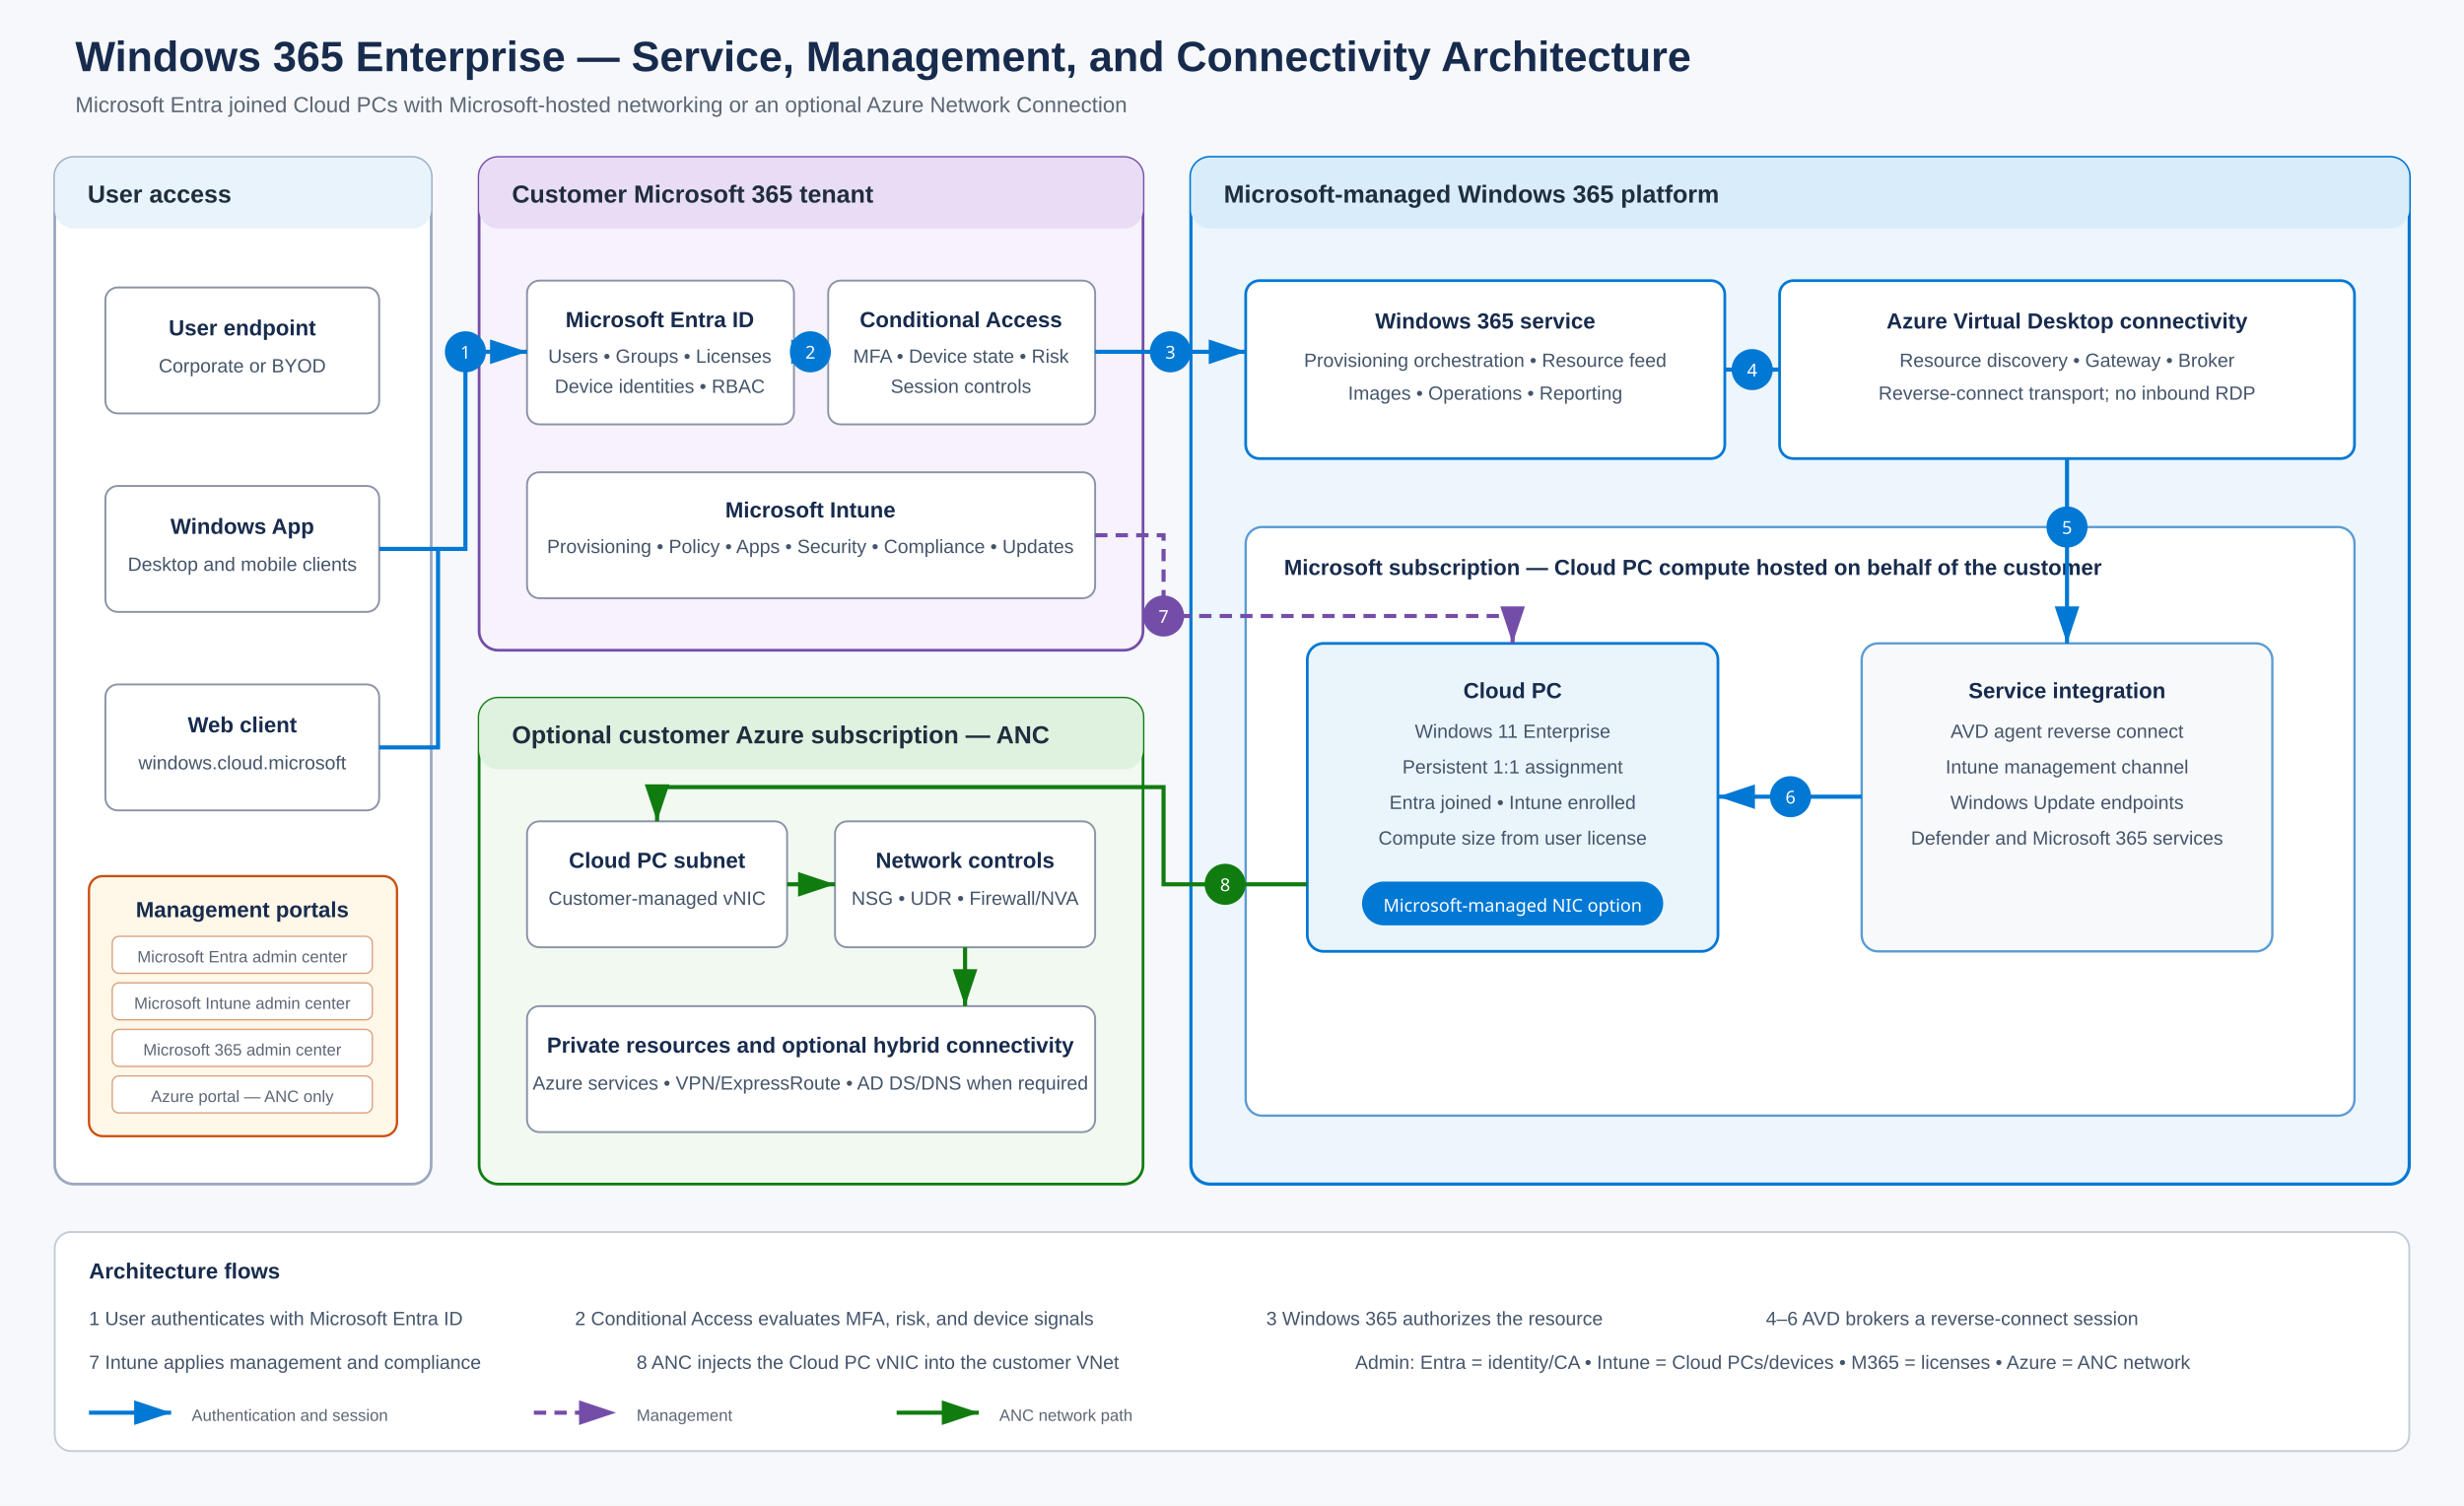
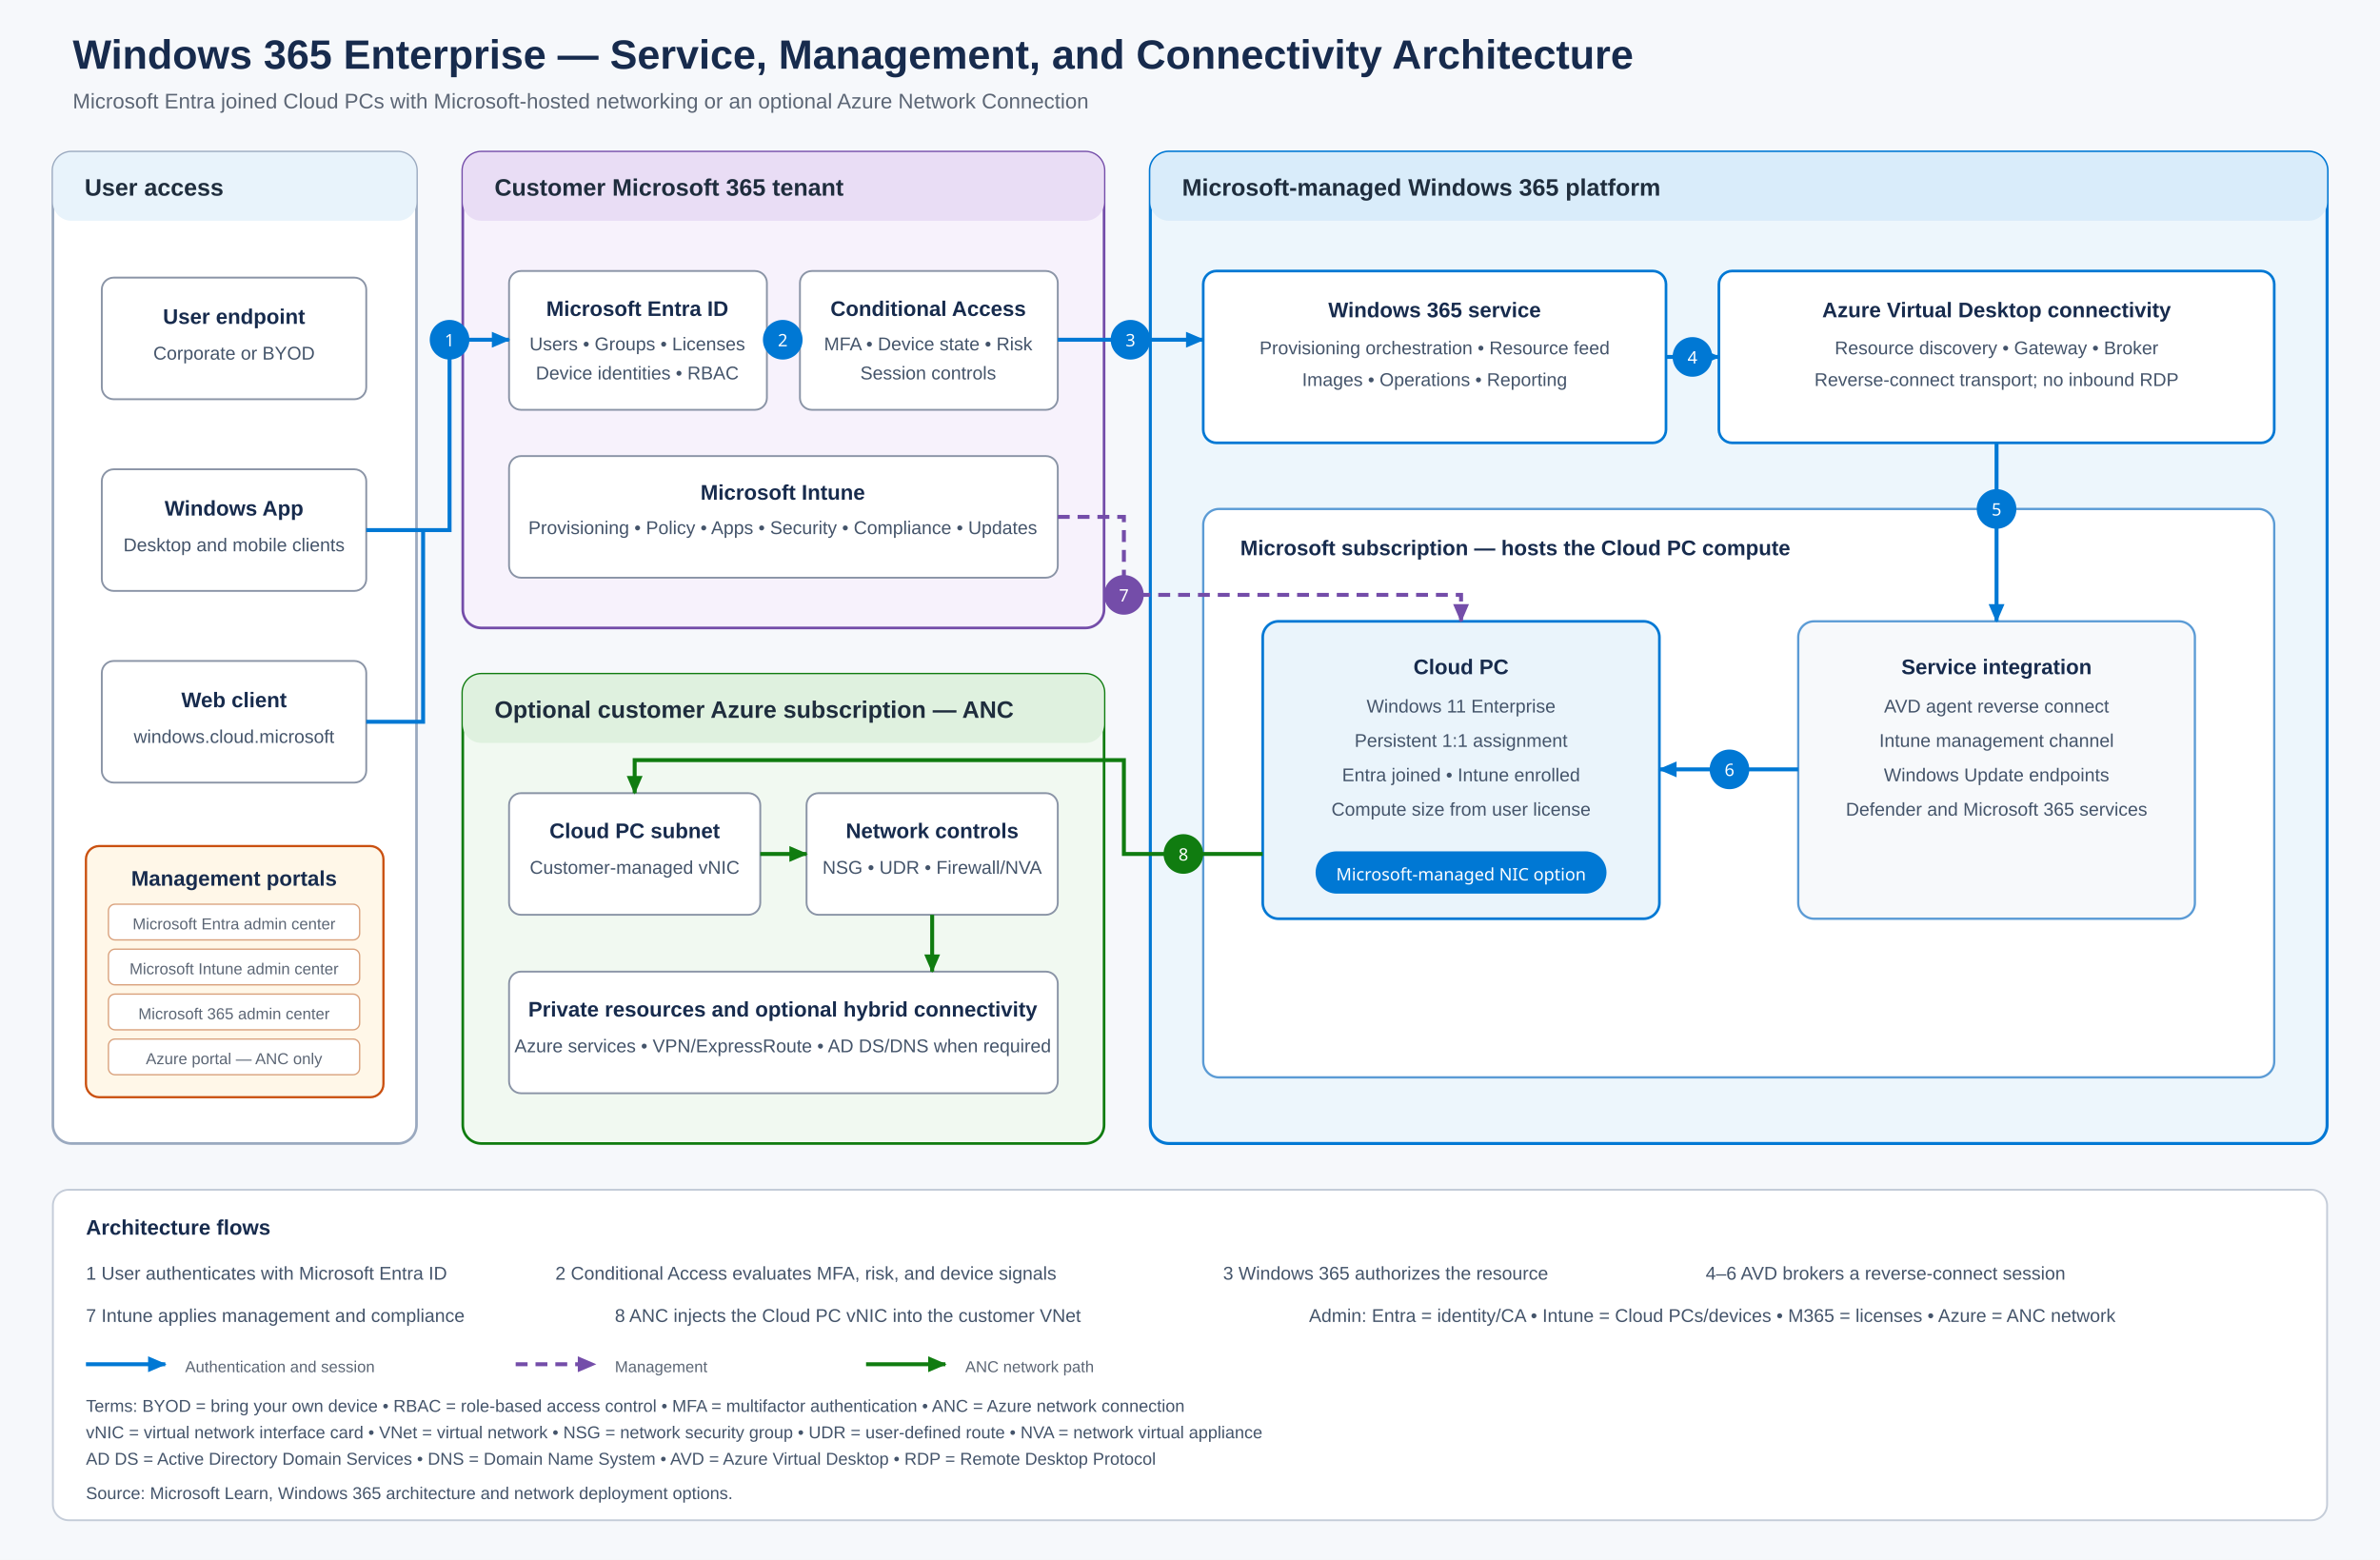
- <svg xmlns="http://www.w3.org/2000/svg" width="1800" height="1100" viewBox="0 0 1800 1100">
+ <svg xmlns="http://www.w3.org/2000/svg" width="1800" height="1180" viewBox="0 0 1800 1180">
  <defs>
-     <marker id="blueArrow" markerWidth="10" markerHeight="10" refX="9" refY="3" orient="auto">
-       <path d="M0,0 L0,6 L9,3z" fill="#0078d4" />
+     <marker id="blueArrow" markerUnits="userSpaceOnUse" markerWidth="14" markerHeight="12" refX="13" refY="6" orient="auto" viewBox="0 0 14 12">
+       <path d="M0 0L14 6 0 12z" fill="#0078d4" />
    </marker>
-     <marker id="purpleArrow" markerWidth="10" markerHeight="10" refX="9" refY="3" orient="auto">
-       <path d="M0,0 L0,6 L9,3z" fill="#744da9" />
+     <marker id="purpleArrow" markerUnits="userSpaceOnUse" markerWidth="14" markerHeight="12" refX="13" refY="6" orient="auto" viewBox="0 0 14 12">
+       <path d="M0 0L14 6 0 12z" fill="#744da9" />
    </marker>
-     <marker id="greenArrow" markerWidth="10" markerHeight="10" refX="9" refY="3" orient="auto">
-       <path d="M0,0 L0,6 L9,3z" fill="#107c10" />
+     <marker id="greenArrow" markerUnits="userSpaceOnUse" markerWidth="14" markerHeight="12" refX="13" refY="6" orient="auto" viewBox="0 0 14 12">
+       <path d="M0 0L14 6 0 12z" fill="#107c10" />
    </marker>
-     <marker id="orangeArrow" markerWidth="10" markerHeight="10" refX="9" refY="3" orient="auto">
-       <path d="M0,0 L0,6 L9,3z" fill="#ca5010" />
+     <marker id="orangeArrow" markerUnits="userSpaceOnUse" markerWidth="14" markerHeight="12" refX="13" refY="6" orient="auto" viewBox="0 0 14 12">
+       <path d="M0 0L14 6 0 12z" fill="#ca5010" />
    </marker>
    <style>
      .title{font:700 31px 'Segoe UI',Arial;fill:#172b4d}.sub{font:16px 'Segoe UI',Arial;fill:#5c6675}
      .zone{font:700 18px 'Segoe UI',Arial;fill:#1f2d3d}.head{font:700 16px 'Segoe UI',Arial;fill:#172b4d}
      .body{font:14px 'Segoe UI',Arial;fill:#44546a}.note{font:12px 'Segoe UI',Arial;fill:#5c6675}
      .card{fill:#fff;stroke:#8a94a6;stroke-width:1.4}.blue{fill:none;stroke:#0078d4;stroke-width:3;marker-end:url(#blueArrow)}
      .purple{fill:none;stroke:#744da9;stroke-width:3;stroke-dasharray:9 6;marker-end:url(#purpleArrow)}
      .green{fill:none;stroke:#107c10;stroke-width:3;marker-end:url(#greenArrow)}
      .orange{fill:none;stroke:#ca5010;stroke-width:3;stroke-dasharray:4 5;marker-end:url(#orangeArrow)}
      .blueLine{fill:none;stroke:#0078d4;stroke-width:3}
    </style>
  </defs>
-   <rect width="1800" height="1100" fill="#f6f8fb" />
+   <rect width="1800" height="1180" fill="#f6f8fb" />
  <text x="55" y="52" class="title">Windows 365 Enterprise — Service, Management, and Connectivity Architecture</text>
  <text x="55" y="82" class="sub">Microsoft Entra joined Cloud PCs with Microsoft-hosted networking or an optional Azure Network Connection</text>
  <rect x="40" y="115" width="275" height="750" rx="14" fill="#fff" stroke="#9aa9bf" stroke-width="2" />
  <rect x="40" y="115" width="275" height="52" rx="14" fill="#e8f3fb" />
  <text x="64" y="148" class="zone">User access</text>
  <rect x="77" y="210" width="200" height="92" rx="9" class="card" />
  <text x="177" y="245" text-anchor="middle" class="head">User endpoint</text>
  <text x="177" y="272" text-anchor="middle" class="body">Corporate or BYOD</text>
  <rect x="77" y="355" width="200" height="92" rx="9" class="card" />
  <text x="177" y="390" text-anchor="middle" class="head">Windows App</text>
  <text x="177" y="417" text-anchor="middle" class="body">Desktop and mobile clients</text>
  <rect x="77" y="500" width="200" height="92" rx="9" class="card" />
  <text x="177" y="535" text-anchor="middle" class="head">Web client</text>
  <text x="177" y="562" text-anchor="middle" class="body">windows.cloud.microsoft</text>
  <rect x="65" y="640" width="225" height="190" rx="10" fill="#fff7e8" stroke="#ca5010" stroke-width="1.7" />
  <text x="177" y="670" text-anchor="middle" class="head">Management portals</text>
  <rect x="82" y="684" width="190" height="27" rx="5" fill="#fff" stroke="#d9a17c" />
  <text x="177" y="703" text-anchor="middle" class="note">Microsoft Entra admin center</text>
  <rect x="82" y="718" width="190" height="27" rx="5" fill="#fff" stroke="#d9a17c" />
  <text x="177" y="737" text-anchor="middle" class="note">Microsoft Intune admin center</text>
  <rect x="82" y="752" width="190" height="27" rx="5" fill="#fff" stroke="#d9a17c" />
  <text x="177" y="771" text-anchor="middle" class="note">Microsoft 365 admin center</text>
  <rect x="82" y="786" width="190" height="27" rx="5" fill="#fff" stroke="#d9a17c" />
  <text x="177" y="805" text-anchor="middle" class="note">Azure portal — ANC only</text>
  <rect x="350" y="115" width="485" height="360" rx="14" fill="#f7f2fc" stroke="#744da9" stroke-width="2" />
  <rect x="350" y="115" width="485" height="52" rx="14" fill="#e9ddf5" />
  <text x="374" y="148" class="zone">Customer Microsoft 365 tenant</text>
  <rect x="385" y="205" width="195" height="105" rx="9" class="card" />
  <text x="482" y="239" text-anchor="middle" class="head">Microsoft Entra ID</text>
  <text x="482" y="265" text-anchor="middle" class="body">Users • Groups • Licenses</text>
  <text x="482" y="287" text-anchor="middle" class="body">Device identities • RBAC</text>
  <rect x="605" y="205" width="195" height="105" rx="9" class="card" />
  <text x="702" y="239" text-anchor="middle" class="head">Conditional Access</text>
  <text x="702" y="265" text-anchor="middle" class="body">MFA • Device state • Risk</text>
  <text x="702" y="287" text-anchor="middle" class="body">Session controls</text>
  <rect x="385" y="345" width="415" height="92" rx="9" class="card" />
  <text x="592" y="378" text-anchor="middle" class="head">Microsoft Intune</text>
  <text x="592" y="404" text-anchor="middle" class="body">Provisioning • Policy • Apps • Security • Compliance • Updates</text>
  <rect x="870" y="115" width="890" height="750" rx="14" fill="#edf6fc" stroke="#0078d4" stroke-width="2.3" />
  <rect x="870" y="115" width="890" height="52" rx="14" fill="#d9ecfa" />
  <text x="894" y="148" class="zone">Microsoft-managed Windows 365 platform</text>
  <rect x="910" y="205" width="350" height="130" rx="10" fill="#fff" stroke="#0078d4" stroke-width="2" />
  <text x="1085" y="240" text-anchor="middle" class="head">Windows 365 service</text>
  <text x="1085" y="268" text-anchor="middle" class="body">Provisioning orchestration • Resource feed</text>
  <text x="1085" y="292" text-anchor="middle" class="body">Images • Operations • Reporting</text>
  <rect x="1300" y="205" width="420" height="130" rx="10" fill="#fff" stroke="#0078d4" stroke-width="2" />
  <text x="1510" y="240" text-anchor="middle" class="head">Azure Virtual Desktop connectivity</text>
  <text x="1510" y="268" text-anchor="middle" class="body">Resource discovery • Gateway • Broker</text>
  <text x="1510" y="292" text-anchor="middle" class="body">Reverse-connect transport; no inbound RDP</text>
  <rect x="910" y="385" width="810" height="430" rx="12" fill="#fff" stroke="#5b9bd5" stroke-width="1.7" />
-   <text x="938" y="420" class="head">Microsoft subscription — Cloud PC compute hosted on behalf of the customer</text>
+   <text x="938" y="420" class="head">Microsoft subscription — hosts the Cloud PC compute</text>
  <rect x="955" y="470" width="300" height="225" rx="12" fill="#eaf4fb" stroke="#0078d4" stroke-width="2" />
  <text x="1105" y="510" text-anchor="middle" class="head">Cloud PC</text>
  <text x="1105" y="539" text-anchor="middle" class="body">Windows 11 Enterprise</text>
  <text x="1105" y="565" text-anchor="middle" class="body">Persistent 1:1 assignment</text>
  <text x="1105" y="591" text-anchor="middle" class="body">Entra joined • Intune enrolled</text>
  <text x="1105" y="617" text-anchor="middle" class="body">Compute size from user license</text>
  <rect x="995" y="644" width="220" height="32" rx="16" fill="#0078d4" />
  <text x="1105" y="666" text-anchor="middle" font-family="Segoe UI" font-size="13" fill="#fff">Microsoft-managed NIC option</text>
  <rect x="1360" y="470" width="300" height="225" rx="12" fill="#f7f9fb" stroke="#5b9bd5" stroke-width="1.7" />
  <text x="1510" y="510" text-anchor="middle" class="head">Service integration</text>
  <text x="1510" y="539" text-anchor="middle" class="body">AVD agent reverse connect</text>
  <text x="1510" y="565" text-anchor="middle" class="body">Intune management channel</text>
  <text x="1510" y="591" text-anchor="middle" class="body">Windows Update endpoints</text>
  <text x="1510" y="617" text-anchor="middle" class="body">Defender and Microsoft 365 services</text>
  <rect x="350" y="510" width="485" height="355" rx="14" fill="#f1f9f1" stroke="#107c10" stroke-width="2" />
  <rect x="350" y="510" width="485" height="52" rx="14" fill="#dff1df" />
  <text x="374" y="543" class="zone">Optional customer Azure subscription — ANC</text>
  <rect x="385" y="600" width="190" height="92" rx="9" class="card" />
  <text x="480" y="634" text-anchor="middle" class="head">Cloud PC subnet</text>
  <text x="480" y="661" text-anchor="middle" class="body">Customer-managed vNIC</text>
  <rect x="610" y="600" width="190" height="92" rx="9" class="card" />
  <text x="705" y="634" text-anchor="middle" class="head">Network controls</text>
  <text x="705" y="661" text-anchor="middle" class="body">NSG • UDR • Firewall/NVA</text>
  <rect x="385" y="735" width="415" height="92" rx="9" class="card" />
  <text x="592" y="769" text-anchor="middle" class="head">Private resources and optional hybrid connectivity</text>
  <text x="592" y="796" text-anchor="middle" class="body">Azure services • VPN/ExpressRoute • AD DS/DNS when required</text>
  <path d="M277 546 H320 V401" class="blueLine" />
  <path d="M277 401 H340 V257 H385" class="blue" />
  <circle cx="340" cy="257" r="15" fill="#0078d4" />
  <text x="340" y="262" text-anchor="middle" font-family="Segoe UI" font-size="13" fill="#fff">1</text>
  <path d="M580 257 H605" class="blue" />
  <circle cx="592" cy="257" r="15" fill="#0078d4" />
  <text x="592" y="262" text-anchor="middle" font-family="Segoe UI" font-size="13" fill="#fff">2</text>
  <path d="M800 257 H910" class="blue" />
  <circle cx="855" cy="257" r="15" fill="#0078d4" />
  <text x="855" y="262" text-anchor="middle" font-family="Segoe UI" font-size="13" fill="#fff">3</text>
  <path d="M1260 270 H1300" class="blue" />
  <circle cx="1280" cy="270" r="15" fill="#0078d4" />
  <text x="1280" y="275" text-anchor="middle" font-family="Segoe UI" font-size="13" fill="#fff">4</text>
  <path d="M1510 335 V470" class="blue" />
  <circle cx="1510" cy="385" r="15" fill="#0078d4" />
  <text x="1510" y="390" text-anchor="middle" font-family="Segoe UI" font-size="13" fill="#fff">5</text>
  <path d="M1360 582 H1255" class="blue" />
  <circle cx="1308" cy="582" r="15" fill="#0078d4" />
  <text x="1308" y="587" text-anchor="middle" font-family="Segoe UI" font-size="13" fill="#fff">6</text>
  <path d="M800 391 H850 V450 H1105 V470" class="purple" />
  <circle cx="850" cy="450" r="15" fill="#744da9" />
  <text x="850" y="455" text-anchor="middle" font-family="Segoe UI" font-size="13" fill="#fff">7</text>
  <path d="M955 646 H850 V575 H480 V600" class="green" />
  <circle cx="895" cy="646" r="15" fill="#107c10" />
  <text x="895" y="651" text-anchor="middle" font-family="Segoe UI" font-size="13" fill="#fff">8</text>
  <path d="M575 646 H610" class="green" />
  <path d="M705 692 V735" class="green" />
-   <rect x="40" y="900" width="1720" height="160" rx="12" fill="#fff" stroke="#c4ccd8" stroke-width="1.4" />
+   <rect x="40" y="900" width="1720" height="250" rx="12" fill="#fff" stroke="#c4ccd8" stroke-width="1.4" />
  <text x="65" y="934" class="head">Architecture flows</text>
  <text x="65" y="968" class="body">1  User authenticates with Microsoft Entra ID</text>
  <text x="420" y="968" class="body">2  Conditional Access evaluates MFA, risk, and device signals</text>
  <text x="925" y="968" class="body">3  Windows 365 authorizes the resource</text>
  <text x="1290" y="968" class="body">4–6  AVD brokers a reverse-connect session</text>
  <text x="65" y="1000" class="body">7  Intune applies management and compliance</text>
  <text x="465" y="1000" class="body">8  ANC injects the Cloud PC vNIC into the customer VNet</text>
  <text x="990" y="1000" class="body">Admin: Entra = identity/CA • Intune = Cloud PCs/devices • M365 = licenses • Azure = ANC network</text>
  <line x1="65" y1="1032" x2="125" y2="1032" class="blue" />
  <text x="140" y="1038" class="note">Authentication and session</text>
  <line x1="390" y1="1032" x2="450" y2="1032" class="purple" />
  <text x="465" y="1038" class="note">Management</text>
  <line x1="655" y1="1032" x2="715" y2="1032" class="green" />
  <text x="730" y="1038" class="note">ANC network path</text>
+   <text x="65" y="1068" text-anchor="start" font-family="'Segoe UI',Arial,Helvetica,sans-serif" font-size="13" fill="#44546a">Terms: BYOD = bring your own device • RBAC = role-based access control • MFA = multifactor authentication • ANC = Azure network connection</text>
+   <text x="65" y="1088" text-anchor="start" font-family="'Segoe UI',Arial,Helvetica,sans-serif" font-size="13" fill="#44546a">vNIC = virtual network interface card • VNet = virtual network • NSG = network security group • UDR = user-defined route • NVA = network virtual appliance</text>
+   <text x="65" y="1108" text-anchor="start" font-family="'Segoe UI',Arial,Helvetica,sans-serif" font-size="13" fill="#44546a">AD DS = Active Directory Domain Services • DNS = Domain Name System • AVD = Azure Virtual Desktop • RDP = Remote Desktop Protocol</text>
+   <text x="65" y="1134" text-anchor="start" font-family="'Segoe UI',Arial,Helvetica,sans-serif" font-size="13" fill="#44546a">Source: Microsoft Learn, Windows 365 architecture and network deployment options.</text>
</svg>
